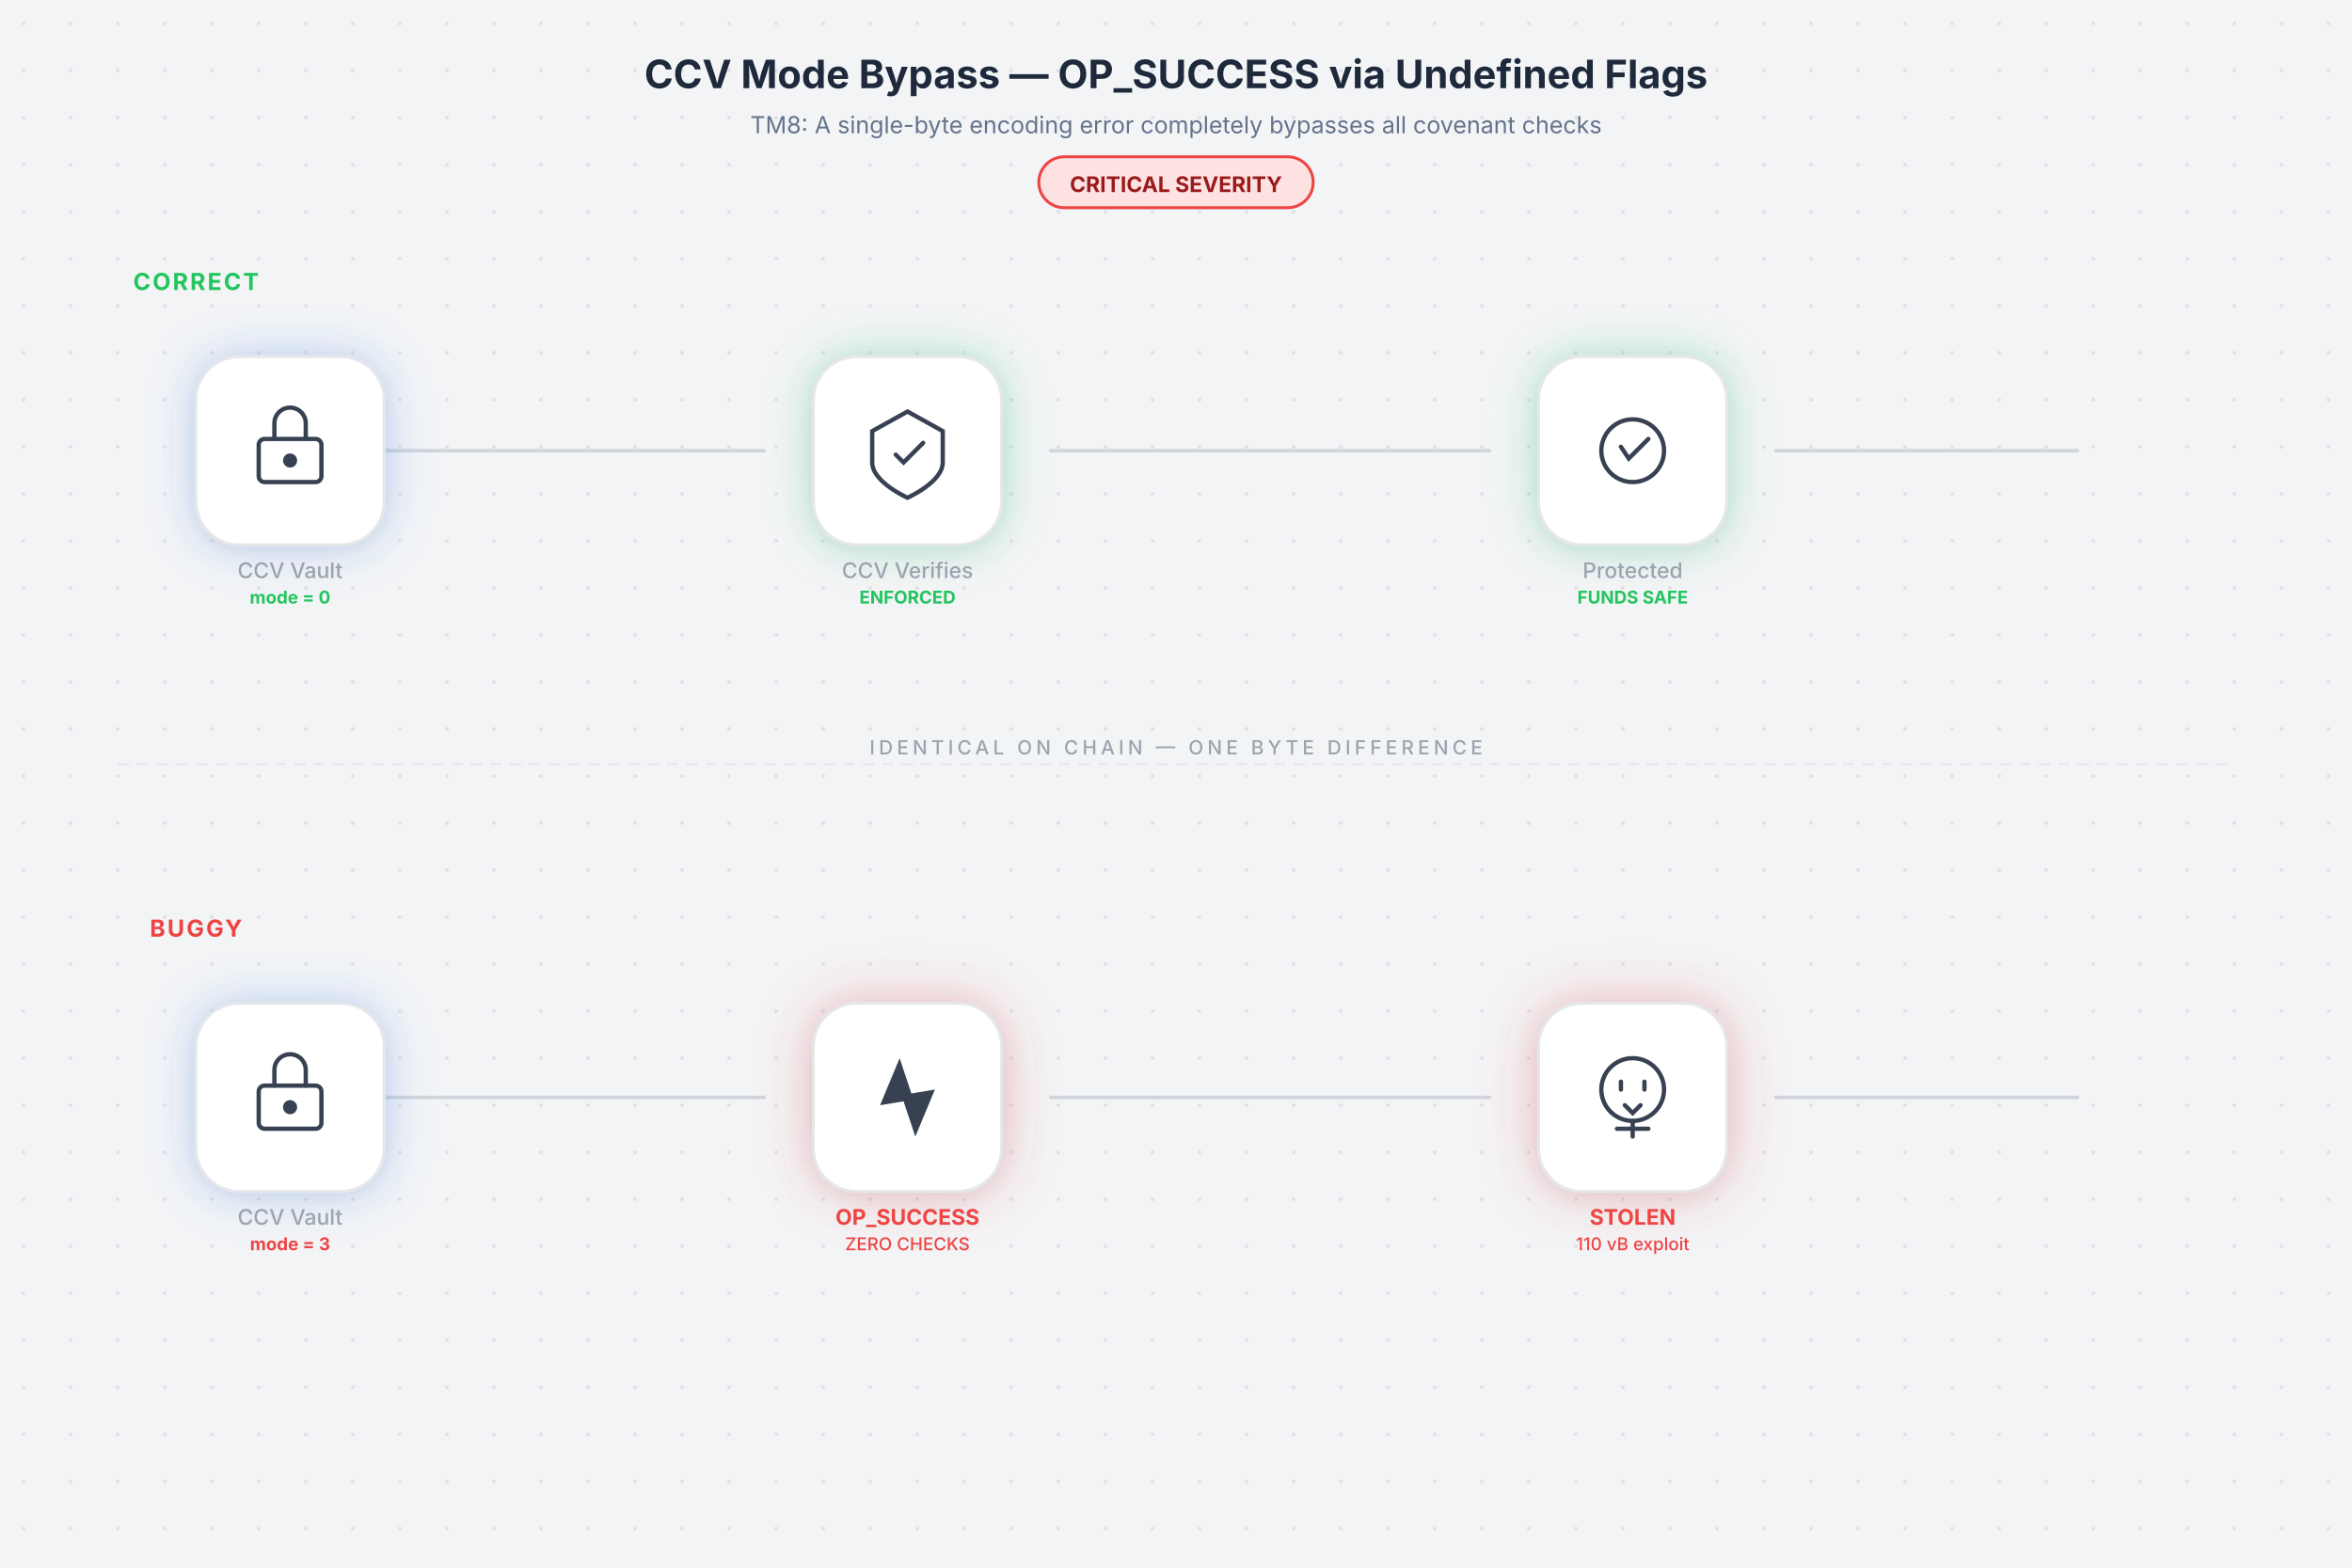
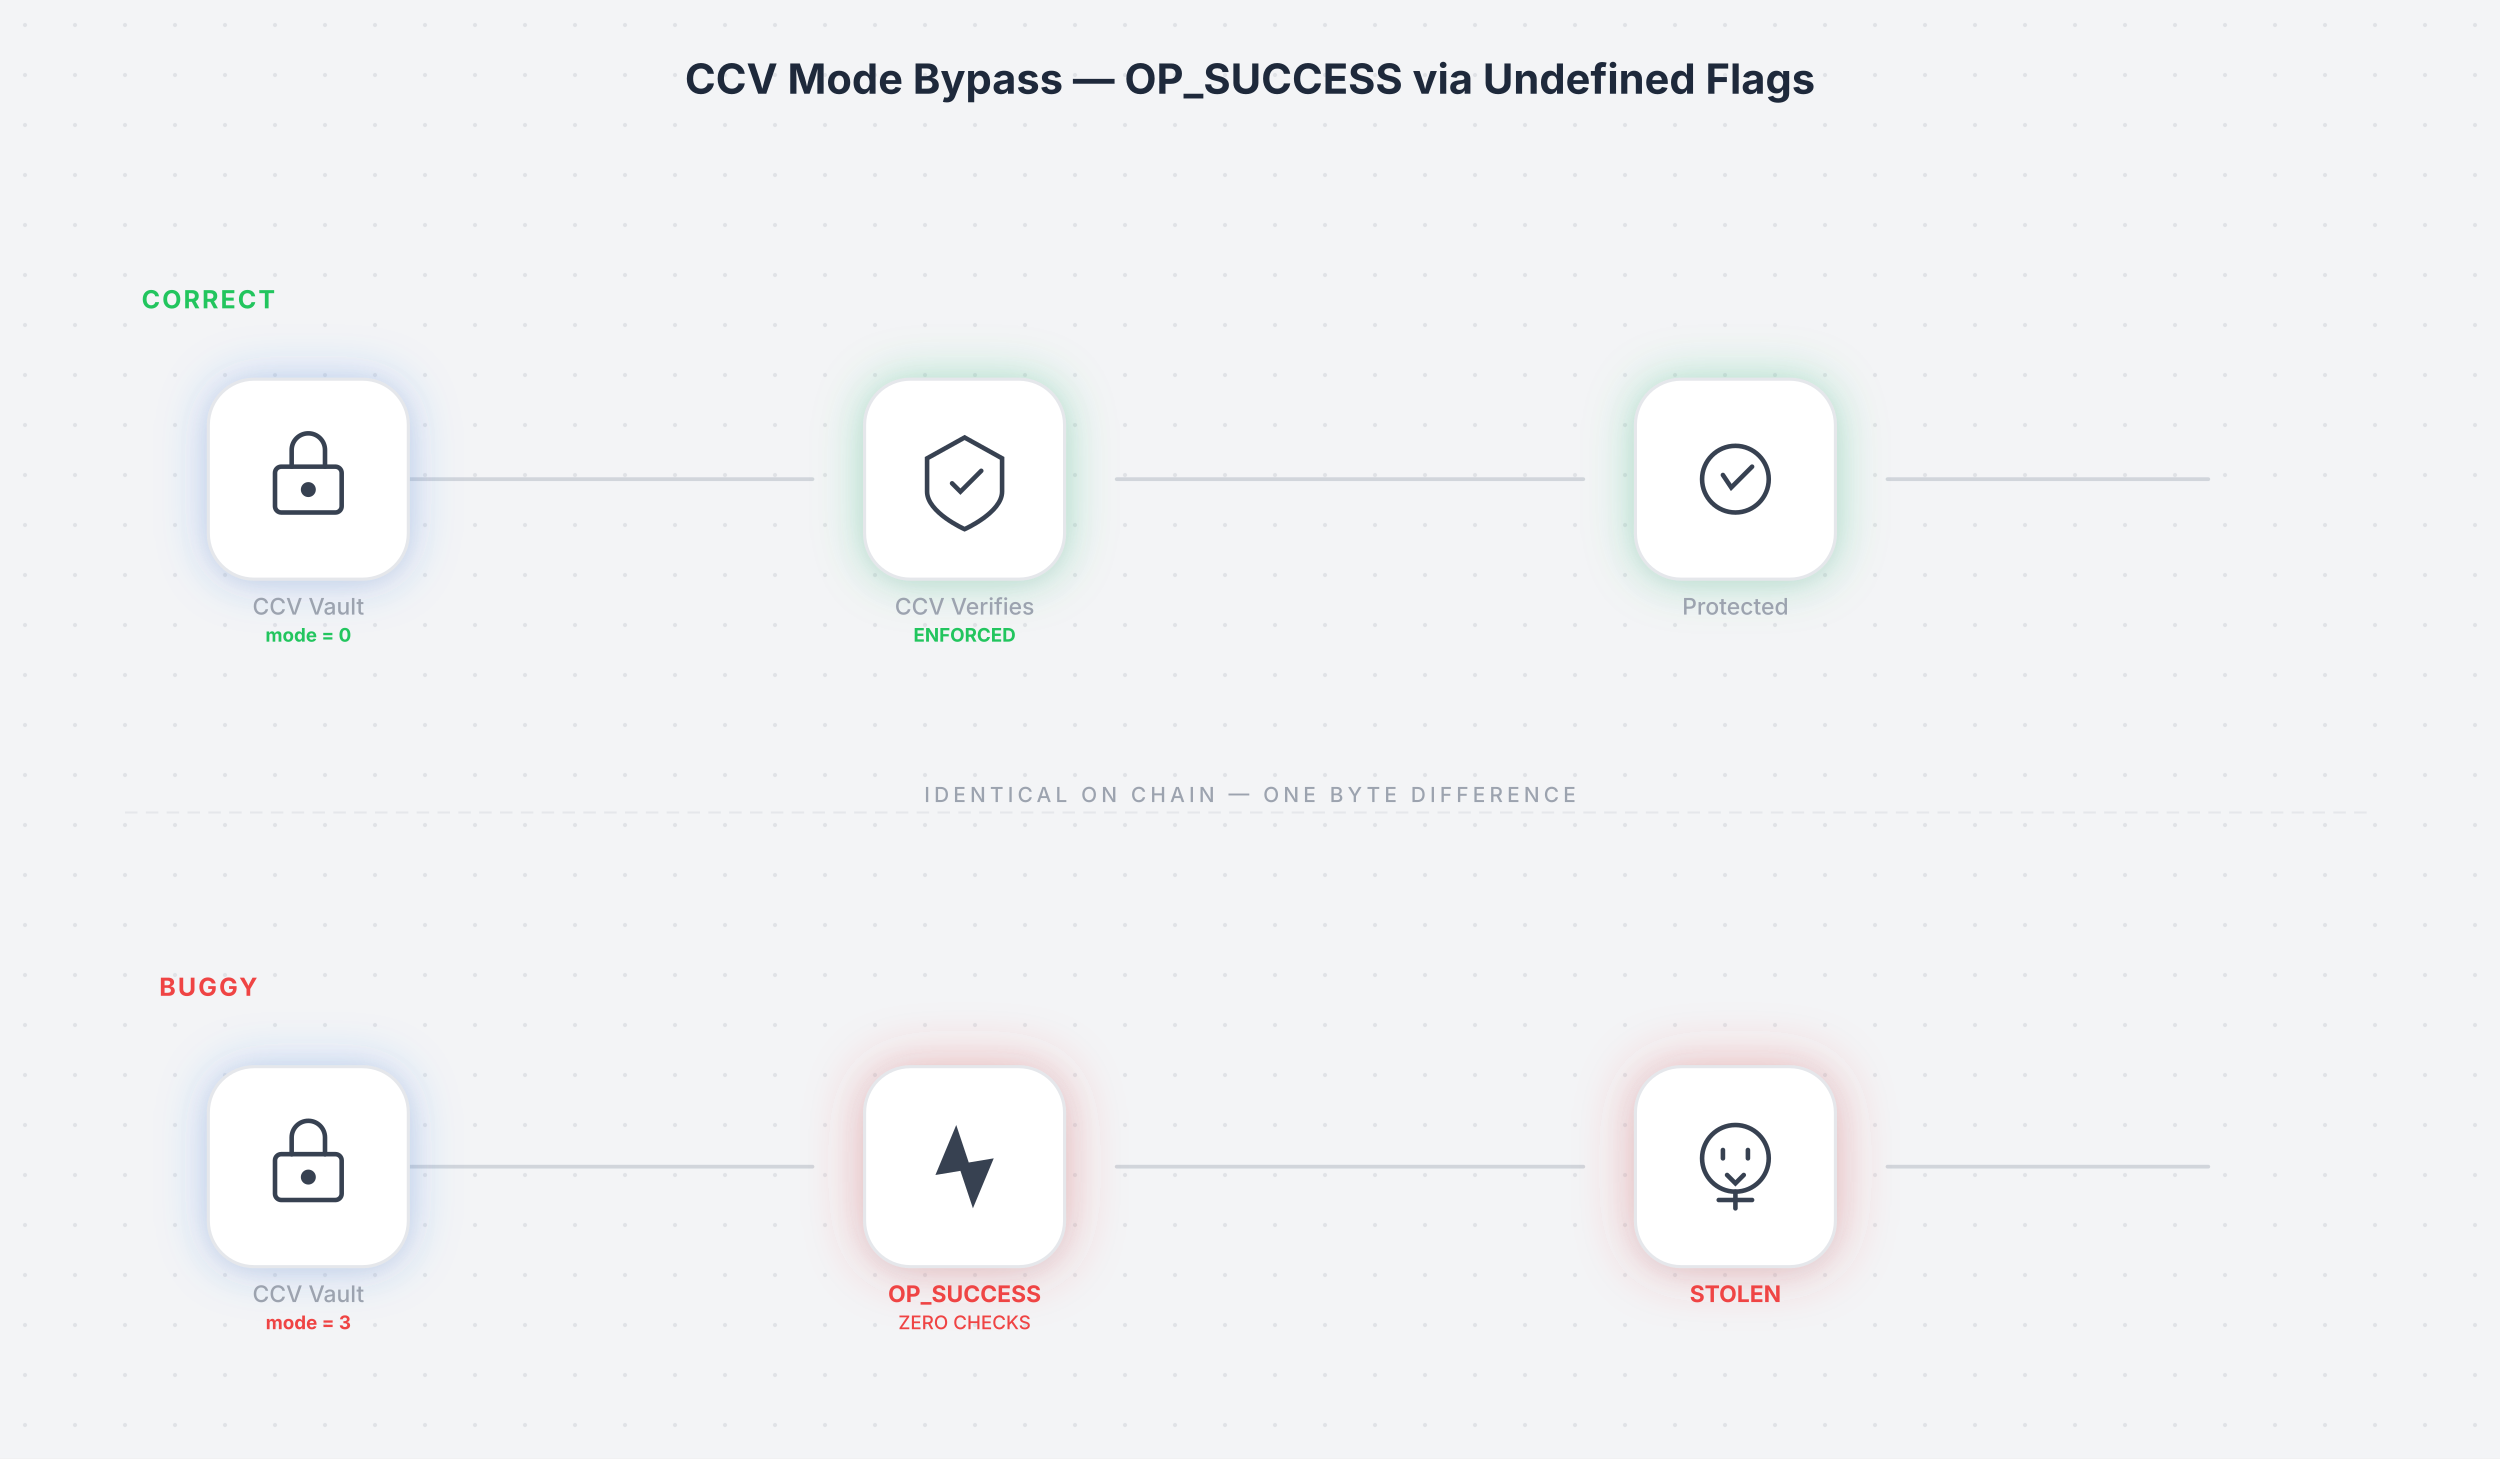
- <svg xmlns="http://www.w3.org/2000/svg" viewBox="0 0 1200 800" width="1200" height="800" font-family="system-ui, -apple-system, sans-serif">
+ <svg xmlns="http://www.w3.org/2000/svg" viewBox="0 0 1200 700" width="1200" height="700" font-family="system-ui, -apple-system, sans-serif">
  <defs>
    <pattern id="dots" x="0" y="0" width="24" height="24" patternUnits="userSpaceOnUse">
      <circle cx="12" cy="12" r="1" fill="#c9cdd3" opacity="0.45" />
    </pattern>
    <filter id="cardShadow" x="-20%" y="-20%" width="140%" height="140%">
      <feDropShadow dx="0" dy="2" stdDeviation="6" flood-color="#9ca3b0" flood-opacity="0.18" />
    </filter>
    <filter id="activeGlow" x="-50%" y="-50%" width="200%" height="200%">
      <feDropShadow dx="0" dy="0" stdDeviation="18" flood-color="#ffffff" flood-opacity="0.55" />
      <feDropShadow dx="0" dy="0" stdDeviation="10" flood-color="#e0e7ff" flood-opacity="0.4" />
    </filter>
    <filter id="blueGlow" x="-40%" y="-40%" width="180%" height="180%">
      <feDropShadow dx="0" dy="0" stdDeviation="12" flood-color="#3b82f6" flood-opacity="0.3" />
    </filter>
    <filter id="greenGlow" x="-40%" y="-40%" width="180%" height="180%">
      <feDropShadow dx="0" dy="0" stdDeviation="12" flood-color="#22c55e" flood-opacity="0.3" />
    </filter>
    <filter id="redGlow" x="-40%" y="-40%" width="180%" height="180%">
      <feDropShadow dx="0" dy="0" stdDeviation="14" flood-color="#ef4444" flood-opacity="0.35" />
    </filter>
    <filter id="amberGlow" x="-40%" y="-40%" width="180%" height="180%">
      <feDropShadow dx="0" dy="0" stdDeviation="12" flood-color="#f59e0b" flood-opacity="0.3" />
    </filter>
    <filter id="purpleGlow" x="-40%" y="-40%" width="180%" height="180%">
      <feDropShadow dx="0" dy="0" stdDeviation="12" flood-color="#8b5cf6" flood-opacity="0.3" />
    </filter>
    <linearGradient id="blueGrad" x1="0" y1="0" x2="1" y2="1">
      <stop offset="0%" stop-color="#3b82f6" />
      <stop offset="100%" stop-color="#1d4ed8" />
    </linearGradient>
    <linearGradient id="greenGrad" x1="0" y1="0" x2="1" y2="1">
      <stop offset="0%" stop-color="#22c55e" />
      <stop offset="100%" stop-color="#16a34a" />
    </linearGradient>
    <linearGradient id="redGrad" x1="0" y1="0" x2="1" y2="1">
      <stop offset="0%" stop-color="#ef4444" />
      <stop offset="100%" stop-color="#dc2626" />
    </linearGradient>
    <linearGradient id="amberGrad" x1="0" y1="0" x2="1" y2="1">
      <stop offset="0%" stop-color="#f59e0b" />
      <stop offset="100%" stop-color="#d97706" />
    </linearGradient>
    <linearGradient id="purpleGrad" x1="0" y1="0" x2="1" y2="1">
      <stop offset="0%" stop-color="#8b5cf6" />
      <stop offset="100%" stop-color="#6d28d9" />
    </linearGradient>
  </defs>
-   <rect width="1200" height="800" fill="#f3f4f6" />
-   <rect width="1200" height="800" fill="url(#dots)" />
+   <rect width="1200" height="700" fill="#f3f4f6" />
+   <rect width="1200" height="700" fill="url(#dots)" />
  <line x1="60" y1="390" x2="1140" y2="390" stroke="#e5e7eb" stroke-width="1" stroke-dasharray="6,4" />
  <text x="600" y="385" fill="#9ca3af" font-size="10" text-anchor="middle" font-weight="500" letter-spacing="2">IDENTICAL ON CHAIN — ONE BYTE DIFFERENCE</text>
  <line x1="196" y1="230" x2="390" y2="230" stroke="#d1d5db" stroke-width="1.8" stroke-linecap="round" />
  <line x1="536" y1="230" x2="760" y2="230" stroke="#d1d5db" stroke-width="1.8" stroke-linecap="round" />
  <line x1="906" y1="230" x2="1060" y2="230" stroke="#d1d5db" stroke-width="1.8" stroke-linecap="round" />
  <line x1="196" y1="560" x2="390" y2="560" stroke="#d1d5db" stroke-width="1.8" stroke-linecap="round" />
  <line x1="536" y1="560" x2="760" y2="560" stroke="#d1d5db" stroke-width="1.8" stroke-linecap="round" />
  <line x1="906" y1="560" x2="1060" y2="560" stroke="#d1d5db" stroke-width="1.8" stroke-linecap="round" />
  <line x1="196" y1="230" x2="390" y2="230" stroke="#3b82f6" stroke-width="2.2" stroke-dasharray="8,6" stroke-linecap="round" opacity="0">
    <animate attributeName="opacity" values="0;0;0.55;0.55;0;0" keyTimes="0;0.06;0.08;0.14;0.16;1" dur="16s" repeatCount="indefinite" />
    <animate attributeName="stroke-dashoffset" from="0" to="-14" dur="0.4s" repeatCount="indefinite" />
  </line>
  <line x1="536" y1="230" x2="760" y2="230" stroke="#22c55e" stroke-width="2.2" stroke-dasharray="8,6" stroke-linecap="round" opacity="0">
    <animate attributeName="opacity" values="0;0;0.55;0.55;0;0" keyTimes="0;0.18;0.20;0.28;0.30;1" dur="16s" repeatCount="indefinite" />
    <animate attributeName="stroke-dashoffset" from="0" to="-14" dur="0.35s" repeatCount="indefinite" />
  </line>
  <line x1="906" y1="230" x2="1060" y2="230" stroke="#22c55e" stroke-width="2.2" stroke-dasharray="8,6" stroke-linecap="round" opacity="0">
    <animate attributeName="opacity" values="0;0;0.55;0.55;0;0" keyTimes="0;0.28;0.30;0.38;0.40;1" dur="16s" repeatCount="indefinite" />
    <animate attributeName="stroke-dashoffset" from="0" to="-14" dur="0.3s" repeatCount="indefinite" />
  </line>
  <line x1="196" y1="560" x2="390" y2="560" stroke="#f59e0b" stroke-width="2.2" stroke-dasharray="8,6" stroke-linecap="round" opacity="0">
    <animate attributeName="opacity" values="0;0;0.55;0.55;0;0" keyTimes="0;0.06;0.08;0.14;0.16;1" dur="16s" repeatCount="indefinite" />
    <animate attributeName="stroke-dashoffset" from="0" to="-14" dur="0.4s" repeatCount="indefinite" />
  </line>
  <line x1="536" y1="560" x2="760" y2="560" stroke="#ef4444" stroke-width="2.2" stroke-dasharray="8,6" stroke-linecap="round" opacity="0">
    <animate attributeName="opacity" values="0;0;0.55;0.55;0;0" keyTimes="0;0.22;0.24;0.40;0.42;1" dur="16s" repeatCount="indefinite" />
    <animate attributeName="stroke-dashoffset" from="0" to="-14" dur="0.25s" repeatCount="indefinite" />
  </line>
  <line x1="906" y1="560" x2="1060" y2="560" stroke="#ef4444" stroke-width="2.2" stroke-dasharray="8,6" stroke-linecap="round" opacity="0">
    <animate attributeName="opacity" values="0;0;0.55;0.55;0;0" keyTimes="0;0.35;0.37;0.50;0.52;1" dur="16s" repeatCount="indefinite" />
    <animate attributeName="stroke-dashoffset" from="0" to="-14" dur="0.2s" repeatCount="indefinite" />
  </line>
  <g opacity="0">
    <animate attributeName="opacity" values="0;0;1;1;0;0" keyTimes="0;0.06;0.08;0.14;0.16;1" dur="16s" repeatCount="indefinite" />
    <circle r="3.5" fill="#3b82f6">
      <animate attributeName="opacity" values="0.1;0.8;0.8;0.1" dur="0.6s" repeatCount="indefinite" />
      <animate attributeName="cx" from="196" to="390" dur="0.6s" repeatCount="indefinite" />
      <animate attributeName="cy" values="230;230" dur="0.6s" repeatCount="indefinite" />
    </circle>
    <circle r="2" fill="#93c5fd">
      <animate attributeName="opacity" values="0.1;0.5;0.5;0.1" dur="0.6s" repeatCount="indefinite" begin="0.3s" />
      <animate attributeName="cx" from="196" to="390" dur="0.6s" repeatCount="indefinite" begin="0.3s" />
      <animate attributeName="cy" values="230;230" dur="0.6s" repeatCount="indefinite" begin="0.3s" />
    </circle>
  </g>
  <g opacity="0">
    <animate attributeName="opacity" values="0;0;1;1;0;0" keyTimes="0;0.18;0.20;0.28;0.30;1" dur="16s" repeatCount="indefinite" />
    <circle r="3.5" fill="#22c55e">
      <animate attributeName="opacity" values="0.1;0.8;0.8;0.1" dur="0.6s" repeatCount="indefinite" />
      <animate attributeName="cx" from="536" to="760" dur="0.6s" repeatCount="indefinite" />
      <animate attributeName="cy" values="230;230" dur="0.6s" repeatCount="indefinite" />
    </circle>
    <circle r="2" fill="#86efac">
      <animate attributeName="opacity" values="0.1;0.5;0.5;0.1" dur="0.6s" repeatCount="indefinite" begin="0.3s" />
      <animate attributeName="cx" from="536" to="760" dur="0.6s" repeatCount="indefinite" begin="0.3s" />
      <animate attributeName="cy" values="230;230" dur="0.6s" repeatCount="indefinite" begin="0.3s" />
    </circle>
  </g>
  <g opacity="0">
    <animate attributeName="opacity" values="0;0;1;1;0;0" keyTimes="0;0.06;0.08;0.14;0.16;1" dur="16s" repeatCount="indefinite" />
    <circle r="3.5" fill="#f59e0b">
      <animate attributeName="opacity" values="0.1;0.8;0.8;0.1" dur="0.6s" repeatCount="indefinite" />
      <animate attributeName="cx" from="196" to="390" dur="0.6s" repeatCount="indefinite" />
      <animate attributeName="cy" values="560;560" dur="0.6s" repeatCount="indefinite" />
    </circle>
    <circle r="2" fill="#fde68a">
      <animate attributeName="opacity" values="0.1;0.5;0.5;0.1" dur="0.6s" repeatCount="indefinite" begin="0.3s" />
      <animate attributeName="cx" from="196" to="390" dur="0.6s" repeatCount="indefinite" begin="0.3s" />
      <animate attributeName="cy" values="560;560" dur="0.6s" repeatCount="indefinite" begin="0.3s" />
    </circle>
  </g>
  <g opacity="0">
    <animate attributeName="opacity" values="0;0;1;1;0;0" keyTimes="0;0.22;0.24;0.45;0.47;1" dur="16s" repeatCount="indefinite" />
    <circle r="4" fill="#ef4444">
      <animate attributeName="opacity" values="0.1;0.9;0.9;0.1" dur="0.4s" repeatCount="indefinite" />
      <animate attributeName="cx" from="536" to="760" dur="0.4s" repeatCount="indefinite" />
      <animate attributeName="cy" values="560;560" dur="0.4s" repeatCount="indefinite" />
    </circle>
    <circle r="2.5" fill="#fca5a5">
      <animate attributeName="opacity" values="0.1;0.6;0.6;0.1" dur="0.4s" repeatCount="indefinite" begin="0.2s" />
      <animate attributeName="cx" from="536" to="760" dur="0.4s" repeatCount="indefinite" begin="0.2s" />
      <animate attributeName="cy" values="560;560" dur="0.4s" repeatCount="indefinite" begin="0.2s" />
    </circle>
    <circle r="1.5" fill="#fca5a5">
      <animate attributeName="opacity" values="0.1;0.4;0.4;0.1" dur="0.4s" repeatCount="indefinite" begin="0.1s" />
      <animate attributeName="cx" from="536" to="760" dur="0.4s" repeatCount="indefinite" begin="0.1s" />
      <animate attributeName="cy" values="560;560" dur="0.4s" repeatCount="indefinite" begin="0.1s" />
    </circle>
  </g>
  <g opacity="0">
    <animate attributeName="opacity" values="0;0;1;1;0;0" keyTimes="0;0.35;0.37;0.52;0.54;1" dur="16s" repeatCount="indefinite" />
    <circle r="4" fill="#ef4444">
      <animate attributeName="opacity" values="0.1;0.9;0.9;0.1" dur="0.35s" repeatCount="indefinite" />
      <animate attributeName="cx" from="906" to="1060" dur="0.35s" repeatCount="indefinite" />
      <animate attributeName="cy" values="560;560" dur="0.35s" repeatCount="indefinite" />
    </circle>
    <circle r="2" fill="#fca5a5">
      <animate attributeName="opacity" values="0.1;0.5;0.5;0.1" dur="0.35s" repeatCount="indefinite" begin="0.17s" />
      <animate attributeName="cx" from="906" to="1060" dur="0.35s" repeatCount="indefinite" begin="0.17s" />
      <animate attributeName="cy" values="560;560" dur="0.35s" repeatCount="indefinite" begin="0.17s" />
    </circle>
  </g>
  <text x="100" y="148" fill="#22c55e" font-size="12" text-anchor="middle" font-weight="700" letter-spacing="1">CORRECT</text>
  <g aria-label="Correct CCV Vault">
    <g transform="translate(100, 182)">
      <rect width="96" height="96" rx="22" fill="url(#blueGrad)" filter="url(#blueGlow)" />
      <g transform="translate(48, 48)" stroke="white" stroke-width="2.2" stroke-linecap="round" fill="none">
        <rect x="-16" y="-6" width="32" height="22" rx="3" />
        <path d="M-8,-6 L-8,-14 a8,8 0 0,1 16,0 L8,-6" />
        <circle cx="0" cy="5" r="2.5" fill="white" />
      </g>
      <rect width="96" height="96" rx="22" fill="white" stroke="#e5e7eb" stroke-width="1.5" filter="url(#cardShadow)">
        <animate attributeName="opacity" values="1;1;0;0;0;1;1" keyTimes="0;0.04;0.06;0.55;0.82;0.92;1" dur="16s" repeatCount="indefinite" />
      </rect>
      <g transform="translate(48, 48)" stroke="#374151" stroke-width="2.2" stroke-linecap="round" fill="none">
        <animate attributeName="opacity" values="1;1;0;0;0;1;1" keyTimes="0;0.04;0.06;0.55;0.82;0.92;1" dur="16s" repeatCount="indefinite" />
        <rect x="-16" y="-6" width="32" height="22" rx="3" />
        <path d="M-8,-6 L-8,-14 a8,8 0 0,1 16,0 L8,-6" />
        <circle cx="0" cy="5" r="2.5" fill="#374151" />
      </g>
      <rect x="-5" y="-5" width="106" height="106" rx="27" fill="none" stroke="white" stroke-width="2" opacity="0" filter="url(#activeGlow)">
        <animate attributeName="opacity" values="0;0;0.7;0;0" keyTimes="0;0.04;0.06;0.10;1" dur="16s" repeatCount="indefinite" />
      </rect>
    </g>
    <text x="148" y="295" fill="#9ca3af" font-size="11" text-anchor="middle" font-weight="500">CCV Vault</text>
    <text x="148" y="308" fill="#22c55e" font-size="9" text-anchor="middle" font-weight="700">mode = 0</text>
  </g>
  <g aria-label="CCV Covenant Check">
    <g transform="translate(415, 182)">
      <rect width="96" height="96" rx="22" fill="url(#greenGrad)" filter="url(#greenGlow)" />
      <g transform="translate(48, 48)" stroke="white" stroke-width="2.2" stroke-linecap="round" fill="none">
        <path d="M0,-20 L18,-10 L18,6 C18,16 0,24 0,24 C0,24 -18,16 -18,6 L-18,-10 Z" />
        <path d="M-6,2 L-2,6 L8,-4" />
      </g>
      <rect width="96" height="96" rx="22" fill="white" stroke="#e5e7eb" stroke-width="1.5" filter="url(#cardShadow)">
        <animate attributeName="opacity" values="1;1;0;0;0;1;1" keyTimes="0;0.14;0.16;0.55;0.72;0.82;1" dur="16s" repeatCount="indefinite" />
      </rect>
      <g transform="translate(48, 48)" stroke="#374151" stroke-width="2.2" stroke-linecap="round" fill="none">
        <animate attributeName="opacity" values="1;1;0;0;0;1;1" keyTimes="0;0.14;0.16;0.55;0.72;0.82;1" dur="16s" repeatCount="indefinite" />
        <path d="M0,-20 L18,-10 L18,6 C18,16 0,24 0,24 C0,24 -18,16 -18,6 L-18,-10 Z" />
        <path d="M-6,2 L-2,6 L8,-4" />
      </g>
      <rect x="48" y="48" width="0" height="0" rx="0" fill="none" stroke="#22c55e" stroke-width="2" opacity="0">
        <animate attributeName="opacity" values="0;0;0.6;0;0" keyTimes="0;0.24;0.26;0.30;1" dur="16s" repeatCount="indefinite" />
        <animate attributeName="x" values="48;48;-20;-20;48" keyTimes="0;0.24;0.30;0.32;1" dur="16s" repeatCount="indefinite" />
        <animate attributeName="y" values="48;48;-20;-20;48" keyTimes="0;0.24;0.30;0.32;1" dur="16s" repeatCount="indefinite" />
        <animate attributeName="width" values="0;0;136;136;0" keyTimes="0;0.24;0.30;0.32;1" dur="16s" repeatCount="indefinite" />
        <animate attributeName="height" values="0;0;136;136;0" keyTimes="0;0.24;0.30;0.32;1" dur="16s" repeatCount="indefinite" />
        <animate attributeName="rx" values="0;0;40;40;0" keyTimes="0;0.24;0.30;0.32;1" dur="16s" repeatCount="indefinite" />
      </rect>
    </g>
    <text x="463" y="295" fill="#9ca3af" font-size="11" text-anchor="middle" font-weight="500">CCV Verifies</text>
    <text x="463" y="308" fill="#22c55e" font-size="9" text-anchor="middle" font-weight="700">ENFORCED</text>
  </g>
  <g aria-label="Protected Output">
    <g transform="translate(785, 182)">
      <rect width="96" height="96" rx="22" fill="url(#greenGrad)" filter="url(#greenGlow)" />
      <g transform="translate(48, 48)" stroke="white" stroke-width="2.2" stroke-linecap="round" fill="none">
        <circle cx="0" cy="0" r="16" />
        <path d="M-6,-2 L-2,4 L8,-6" />
      </g>
      <rect width="96" height="96" rx="22" fill="white" stroke="#e5e7eb" stroke-width="1.5" filter="url(#cardShadow)">
        <animate attributeName="opacity" values="1;1;0;0;0;1;1" keyTimes="0;0.28;0.30;0.55;0.72;0.82;1" dur="16s" repeatCount="indefinite" />
      </rect>
      <g transform="translate(48, 48)" stroke="#374151" stroke-width="2.2" stroke-linecap="round" fill="none">
        <animate attributeName="opacity" values="1;1;0;0;0;1;1" keyTimes="0;0.28;0.30;0.55;0.72;0.82;1" dur="16s" repeatCount="indefinite" />
        <circle cx="0" cy="0" r="16" />
        <path d="M-6,-2 L-2,4 L8,-6" />
      </g>
    </g>
    <text x="833" y="295" fill="#9ca3af" font-size="11" text-anchor="middle" font-weight="500">Protected</text>
-     <text x="833" y="308" fill="#22c55e" font-size="9" text-anchor="middle" font-weight="700">FUNDS SAFE</text>
  </g>
  <text x="100" y="478" fill="#ef4444" font-size="12" text-anchor="middle" font-weight="700" letter-spacing="1">BUGGY</text>
  <g aria-label="Buggy CCV Vault">
    <g transform="translate(100, 512)">
      <rect width="96" height="96" rx="22" fill="url(#blueGrad)" filter="url(#blueGlow)" />
      <g transform="translate(48, 48)" stroke="white" stroke-width="2.2" stroke-linecap="round" fill="none">
        <rect x="-16" y="-6" width="32" height="22" rx="3" />
        <path d="M-8,-6 L-8,-14 a8,8 0 0,1 16,0 L8,-6" />
        <circle cx="0" cy="5" r="2.5" fill="white" />
      </g>
      <rect width="96" height="96" rx="22" fill="white" stroke="#e5e7eb" stroke-width="1.5" filter="url(#cardShadow)">
        <animate attributeName="opacity" values="1;1;0;0;0;1;1" keyTimes="0;0.04;0.06;0.55;0.82;0.92;1" dur="16s" repeatCount="indefinite" />
      </rect>
      <g transform="translate(48, 48)" stroke="#374151" stroke-width="2.2" stroke-linecap="round" fill="none">
        <animate attributeName="opacity" values="1;1;0;0;0;1;1" keyTimes="0;0.04;0.06;0.55;0.82;0.92;1" dur="16s" repeatCount="indefinite" />
        <rect x="-16" y="-6" width="32" height="22" rx="3" />
        <path d="M-8,-6 L-8,-14 a8,8 0 0,1 16,0 L8,-6" />
        <circle cx="0" cy="5" r="2.5" fill="#374151" />
      </g>
      <rect width="96" height="96" rx="22" fill="none" stroke="#ef4444" stroke-width="3" opacity="0">
        <animate attributeName="opacity" values="0;0;0.9;0;0.8;0;0" keyTimes="0;0.18;0.20;0.22;0.24;0.26;1" dur="16s" repeatCount="indefinite" />
      </rect>
    </g>
    <text x="148" y="625" fill="#9ca3af" font-size="11" text-anchor="middle" font-weight="500">CCV Vault</text>
    <text x="148" y="638" fill="#ef4444" font-size="9" text-anchor="middle" font-weight="700">mode = 3</text>
  </g>
  <g aria-label="OP_SUCCESS Bypass">
    <g transform="translate(415, 512)">
      <rect width="96" height="96" rx="22" fill="url(#redGrad)" filter="url(#redGlow)" />
      <g transform="translate(48, 48)" stroke="white" stroke-width="2" stroke-linecap="round" fill="white">
        <polygon points="-4,-20 -14,4 -2,2 4,20 14,-4 2,-2" fill="white" stroke="none" />
      </g>
      <rect width="96" height="96" rx="22" fill="white" stroke="#e5e7eb" stroke-width="1.5" filter="url(#cardShadow)">
        <animate attributeName="opacity" values="1;1;0;0;0;1;1" keyTimes="0;0.16;0.18;0.55;0.72;0.82;1" dur="16s" repeatCount="indefinite" />
      </rect>
      <g transform="translate(48, 48)" stroke="#374151" stroke-width="2" stroke-linecap="round" fill="#374151">
        <animate attributeName="opacity" values="1;1;0;0;0;1;1" keyTimes="0;0.16;0.18;0.55;0.72;0.82;1" dur="16s" repeatCount="indefinite" />
        <polygon points="-4,-20 -14,4 -2,2 4,20 14,-4 2,-2" fill="#374151" stroke="none" />
      </g>
      <circle cx="48" cy="48" r="56" fill="#ef4444" opacity="0">
        <animate attributeName="opacity" values="0;0;0.5;0;0.4;0;0.3;0;0" keyTimes="0;0.19;0.20;0.21;0.22;0.23;0.24;0.25;1" dur="16s" repeatCount="indefinite" />
      </circle>
      <rect x="-5" y="-5" width="106" height="106" rx="27" fill="none" stroke="#ef4444" stroke-width="2" opacity="0">
        <animate attributeName="opacity" values="0;0;0.6;0.6;0;0" keyTimes="0;0.18;0.20;0.45;0.50;1" dur="16s" repeatCount="indefinite" />
        <animate attributeName="x" values="-5;-9;-5" dur="1.2s" repeatCount="indefinite" />
        <animate attributeName="y" values="-5;-9;-5" dur="1.2s" repeatCount="indefinite" />
        <animate attributeName="width" values="106;114;106" dur="1.2s" repeatCount="indefinite" />
        <animate attributeName="height" values="106;114;106" dur="1.2s" repeatCount="indefinite" />
      </rect>
    </g>
    <text x="463" y="625" fill="#ef4444" font-size="11" text-anchor="middle" font-weight="700">OP_SUCCESS</text>
    <text x="463" y="638" fill="#ef4444" font-size="9" text-anchor="middle" font-weight="500">ZERO CHECKS</text>
  </g>
  <g aria-label="Funds Stolen">
    <g transform="translate(785, 512)">
      <rect width="96" height="96" rx="22" fill="url(#redGrad)" filter="url(#redGlow)" />
      <g transform="translate(48, 48)" stroke="white" stroke-width="2.2" stroke-linecap="round" fill="none">
        <circle cx="0" cy="-4" r="16" />
        <line x1="-6" y1="-8" x2="-6" y2="-4" />
        <line x1="6" y1="-8" x2="6" y2="-4" />
        <path d="M-4,4 L0,8 L4,4" />
        <line x1="0" y1="12" x2="0" y2="20" />
        <line x1="-8" y1="16" x2="8" y2="16" />
      </g>
      <rect width="96" height="96" rx="22" fill="white" stroke="#e5e7eb" stroke-width="1.5" filter="url(#cardShadow)">
        <animate attributeName="opacity" values="1;1;0;0;0;1;1" keyTimes="0;0.38;0.40;0.55;0.72;0.82;1" dur="16s" repeatCount="indefinite" />
      </rect>
      <g transform="translate(48, 48)" stroke="#374151" stroke-width="2.2" stroke-linecap="round" fill="none">
        <animate attributeName="opacity" values="1;1;0;0;0;1;1" keyTimes="0;0.38;0.40;0.55;0.72;0.82;1" dur="16s" repeatCount="indefinite" />
        <circle cx="0" cy="-4" r="16" />
        <line x1="-6" y1="-8" x2="-6" y2="-4" />
        <line x1="6" y1="-8" x2="6" y2="-4" />
        <path d="M-4,4 L0,8 L4,4" />
        <line x1="0" y1="12" x2="0" y2="20" />
        <line x1="-8" y1="16" x2="8" y2="16" />
      </g>
    </g>
    <text x="833" y="625" fill="#ef4444" font-size="11" text-anchor="middle" font-weight="700">STOLEN</text>
-     <text x="833" y="638" fill="#ef4444" font-size="9" text-anchor="middle" font-weight="500">110 vB exploit</text>
-   </g>
-   <g opacity="0">
-     <animate attributeName="opacity" values="0;0;1;1;0;0" keyTimes="0;0.45;0.48;0.72;0.80;1" dur="16s" repeatCount="indefinite" />
-     <rect x="420" y="350" width="360" height="80" rx="16" fill="white" stroke="#e5e7eb" stroke-width="2" filter="url(#cardShadow)" />
-     <rect x="445" y="365" width="100" height="50" rx="10" fill="#dcfce7" stroke="#22c55e" stroke-width="1.5" />
-     <text x="495" y="385" fill="#166534" font-size="10" text-anchor="middle" font-weight="700">CORRECT</text>
-     <text x="495" y="405" fill="#166534" font-size="18" text-anchor="middle" font-weight="700" font-family="monospace">0x00</text>
-     <text x="580" y="397" fill="#9ca3af" font-size="20" text-anchor="middle">→</text>
-     <rect x="615" y="365" width="100" height="50" rx="10" fill="#fee2e2" stroke="#ef4444" stroke-width="1.5" />
-     <text x="665" y="385" fill="#991b1b" font-size="10" text-anchor="middle" font-weight="700">BUGGY</text>
-     <text x="665" y="405" fill="#991b1b" font-size="18" text-anchor="middle" font-weight="700" font-family="monospace">0x03</text>
-     <text x="600" y="345" fill="#64748b" font-size="10" text-anchor="middle" font-weight="600">ONE BYTE DIFFERENCE</text>
-   </g>
-   <g opacity="0">
-     <animate attributeName="opacity" values="0;0;1;1;0;0" keyTimes="0;0.32;0.35;0.72;0.80;1" dur="16s" repeatCount="indefinite" />
-     <rect x="1020" y="195" width="130" height="70" rx="14" fill="#dcfce7" stroke="#22c55e" stroke-width="2" />
-     <text x="1085" y="224" fill="#166534" font-size="13" text-anchor="middle" font-weight="700">SAFE</text>
-     <text x="1085" y="245" fill="#166534" font-size="9" text-anchor="middle">Covenant enforced</text>
-     <text x="1085" y="257" fill="#166534" font-size="9" text-anchor="middle">Funds protected</text>
-   </g>
-   <g opacity="0">
-     <animate attributeName="opacity" values="0;0;1;1;0;0" keyTimes="0;0.42;0.45;0.72;0.80;1" dur="16s" repeatCount="indefinite" />
-     <rect x="1020" y="525" width="130" height="70" rx="14" fill="#fee2e2" stroke="#ef4444" stroke-width="2" />
-     <text x="1085" y="554" fill="#991b1b" font-size="13" text-anchor="middle" font-weight="700">STOLEN</text>
-     <text x="1085" y="575" fill="#991b1b" font-size="9" text-anchor="middle">OP_SUCCESS bypass</text>
-     <text x="1085" y="587" fill="#991b1b" font-size="9" text-anchor="middle">100% fund loss</text>
-   </g>
-   <g opacity="0">
-     <animate attributeName="opacity" values="0;0;0.9;0.9;0;0" keyTimes="0;0.60;0.65;0.82;0.88;1" dur="16s" repeatCount="indefinite" />
-     <rect x="180" y="710" width="840" height="55" rx="14" fill="white" stroke="#e5e7eb" stroke-width="1.5" filter="url(#cardShadow)" />
-     <rect x="210" y="720" width="60" height="28" rx="8" fill="#dbeafe" stroke="#3b82f6" stroke-width="1" />
-     <text x="240" y="739" fill="#1e40af" font-size="10" text-anchor="middle" font-weight="700">CTV</text>
-     <text x="310" y="739" fill="#64748b" font-size="10" text-anchor="start">Not affected — no CCV opcode</text>
-     <rect x="580" y="720" width="90" height="28" rx="8" fill="#ede9fe" stroke="#8b5cf6" stroke-width="1" />
-     <text x="625" y="739" fill="#5b21b6" font-size="10" text-anchor="middle" font-weight="700">OP_VAULT</text>
-     <text x="690" y="739" fill="#64748b" font-size="10" text-anchor="start">Not affected — uses OP_VAULT opcode</text>
-     <text x="600" y="757" fill="#9ca3af" font-size="9" text-anchor="middle">TM8 is unique to CCV — the OP_SUCCESS fallback is a design choice for soft-fork upgradability</text>
  </g>
  <text x="600" y="45" fill="#1e293b" font-size="20" text-anchor="middle" font-weight="700">CCV Mode Bypass — OP_SUCCESS via Undefined Flags</text>
-   <text x="600" y="68" fill="#64748b" font-size="12" text-anchor="middle">TM8: A single-byte encoding error completely bypasses all covenant checks</text>
-   <rect x="530" y="80" width="140" height="26" rx="13" fill="#fee2e2" stroke="#ef4444" stroke-width="1.5" />
-   <text x="600" y="98" fill="#991b1b" font-size="11" text-anchor="middle" font-weight="700">CRITICAL SEVERITY</text>
</svg>
